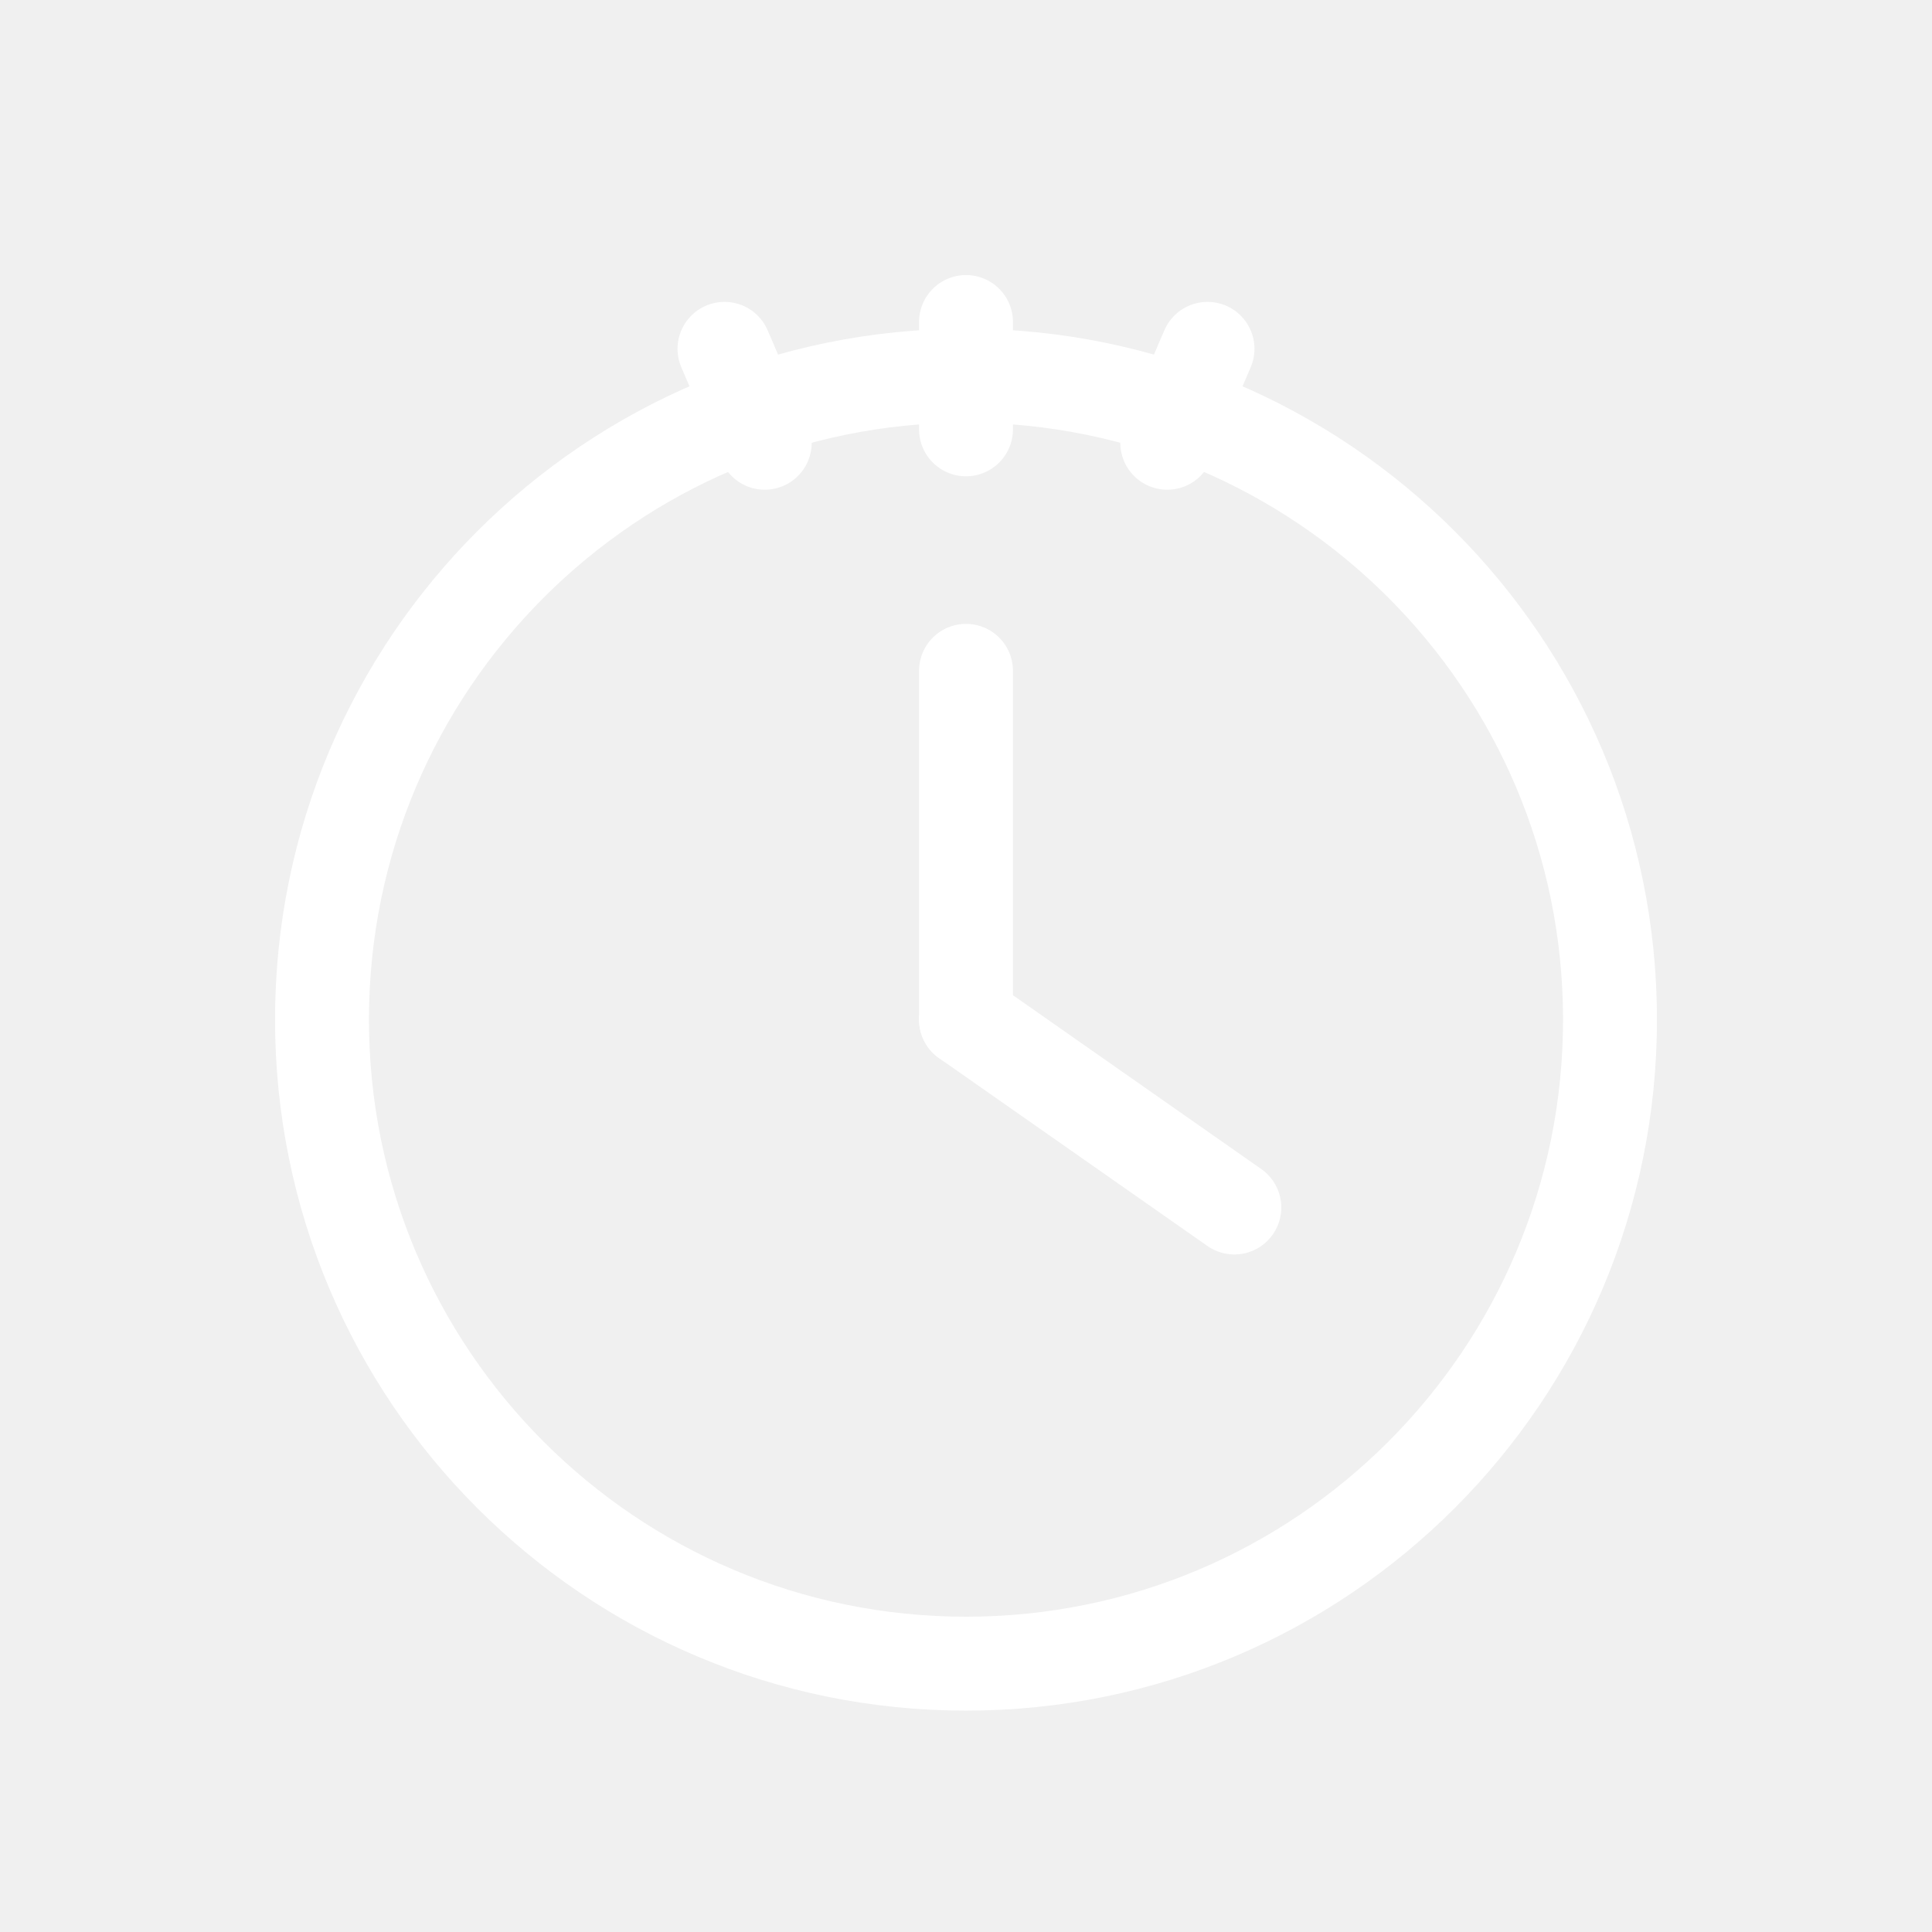
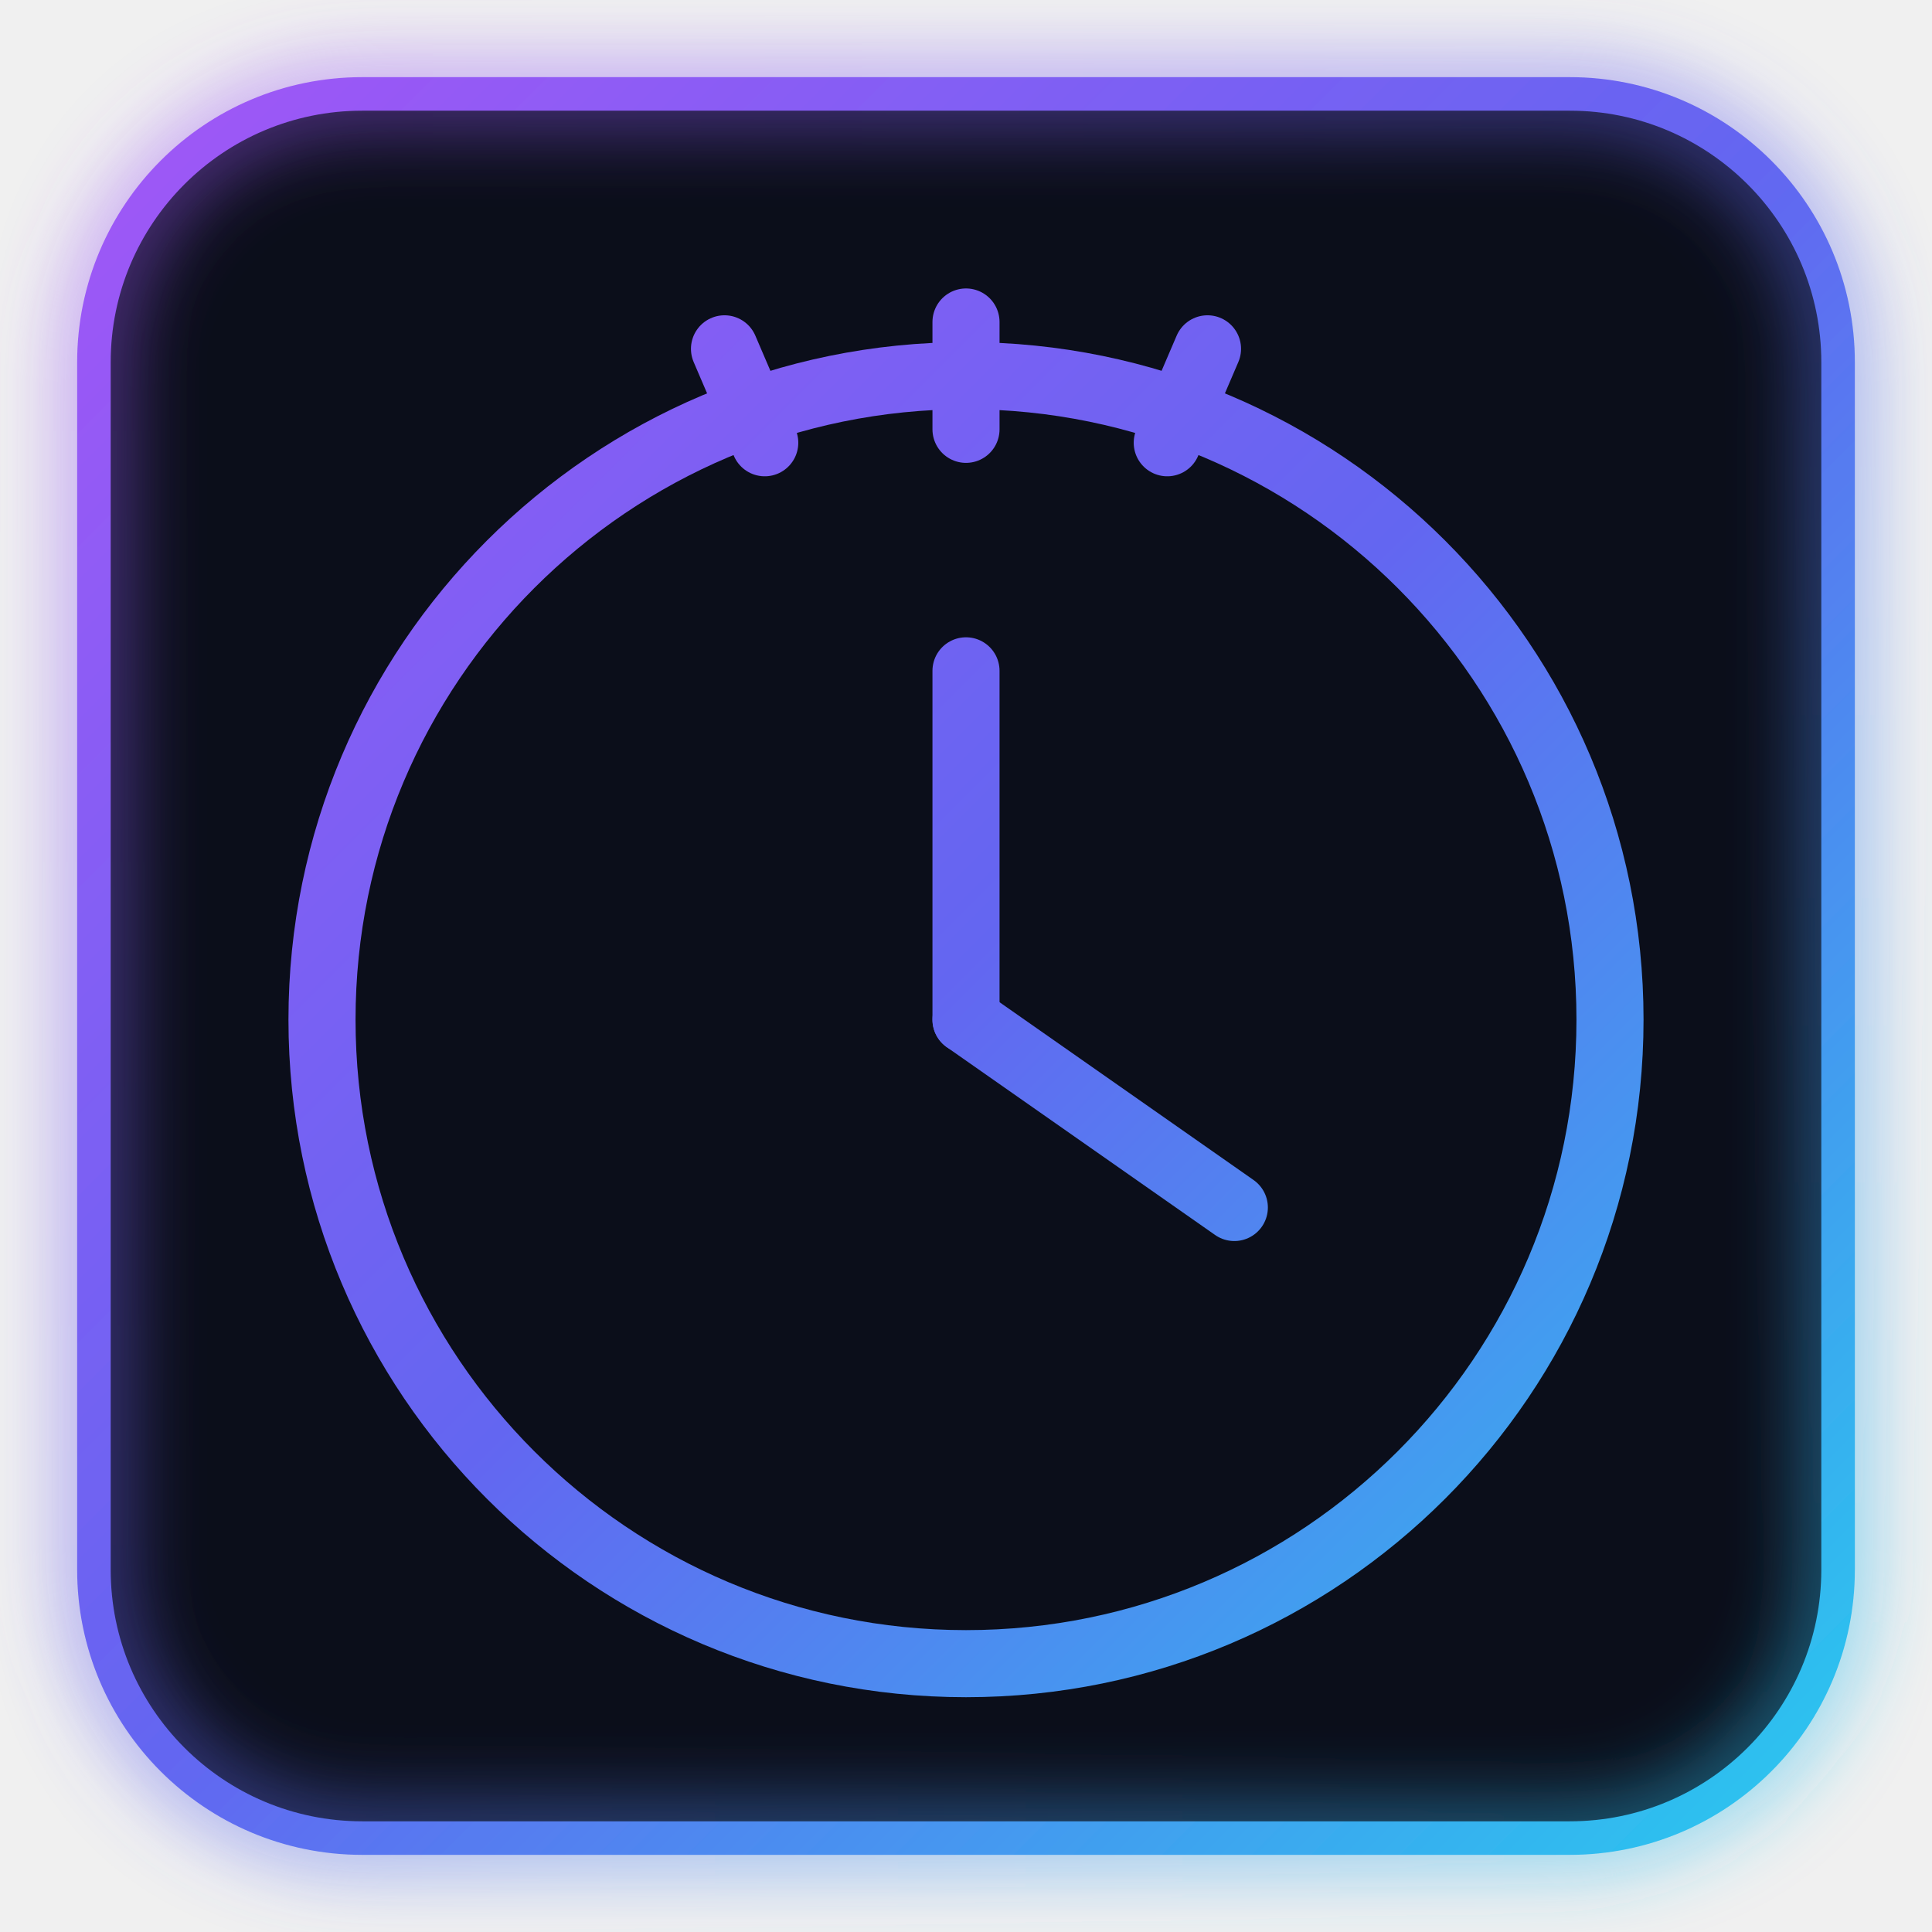
<svg xmlns="http://www.w3.org/2000/svg" viewBox="0 0 288 288">
-   <g fill="none" stroke="#ffffff" stroke-width="14" stroke-linecap="round" stroke-linejoin="round">
+   <defs>
+     <linearGradient id="g" x1="0" y1="0" x2="288" y2="288" gradientUnits="userSpaceOnUse">
+       <stop offset="0" stop-color="#A855F7" />
+       <stop offset=".5" stop-color="#6366F1" />
+       <stop offset="1" stop-color="#22D3EE" />
+     </linearGradient>
+     <filter id="glow" x="-50%" y="-50%" width="200%" height="200%">
+       <feGaussianBlur stdDeviation="6" result="b" />
+       <feMerge>
+         <feMergeNode in="b" />
+         <feMergeNode in="SourceGraphic" />
+       </feMerge>
+     </filter>
+   </defs>
+   <rect x="14" y="14" width="260" height="260" rx="40" fill="#0B0E1A" />
+   <rect x="14" y="14" width="260" height="260" rx="40" fill="none" stroke="url(#g)" stroke-width="5" filter="url(#glow)" />
+   <g fill="none" stroke="url(#g)" stroke-width="10" stroke-linecap="round" stroke-linejoin="round">
    <circle cx="144" cy="152" r="96" />
    <line x1="144" y1="100" x2="144" y2="152" />
    <line x1="144" y1="152" x2="184" y2="180" />
    <line x1="144" y1="48" x2="144" y2="64" />
    <line x1="108" y1="52" x2="114" y2="66" />
    <line x1="180" y1="52" x2="174" y2="66" />
  </g>
</svg>
